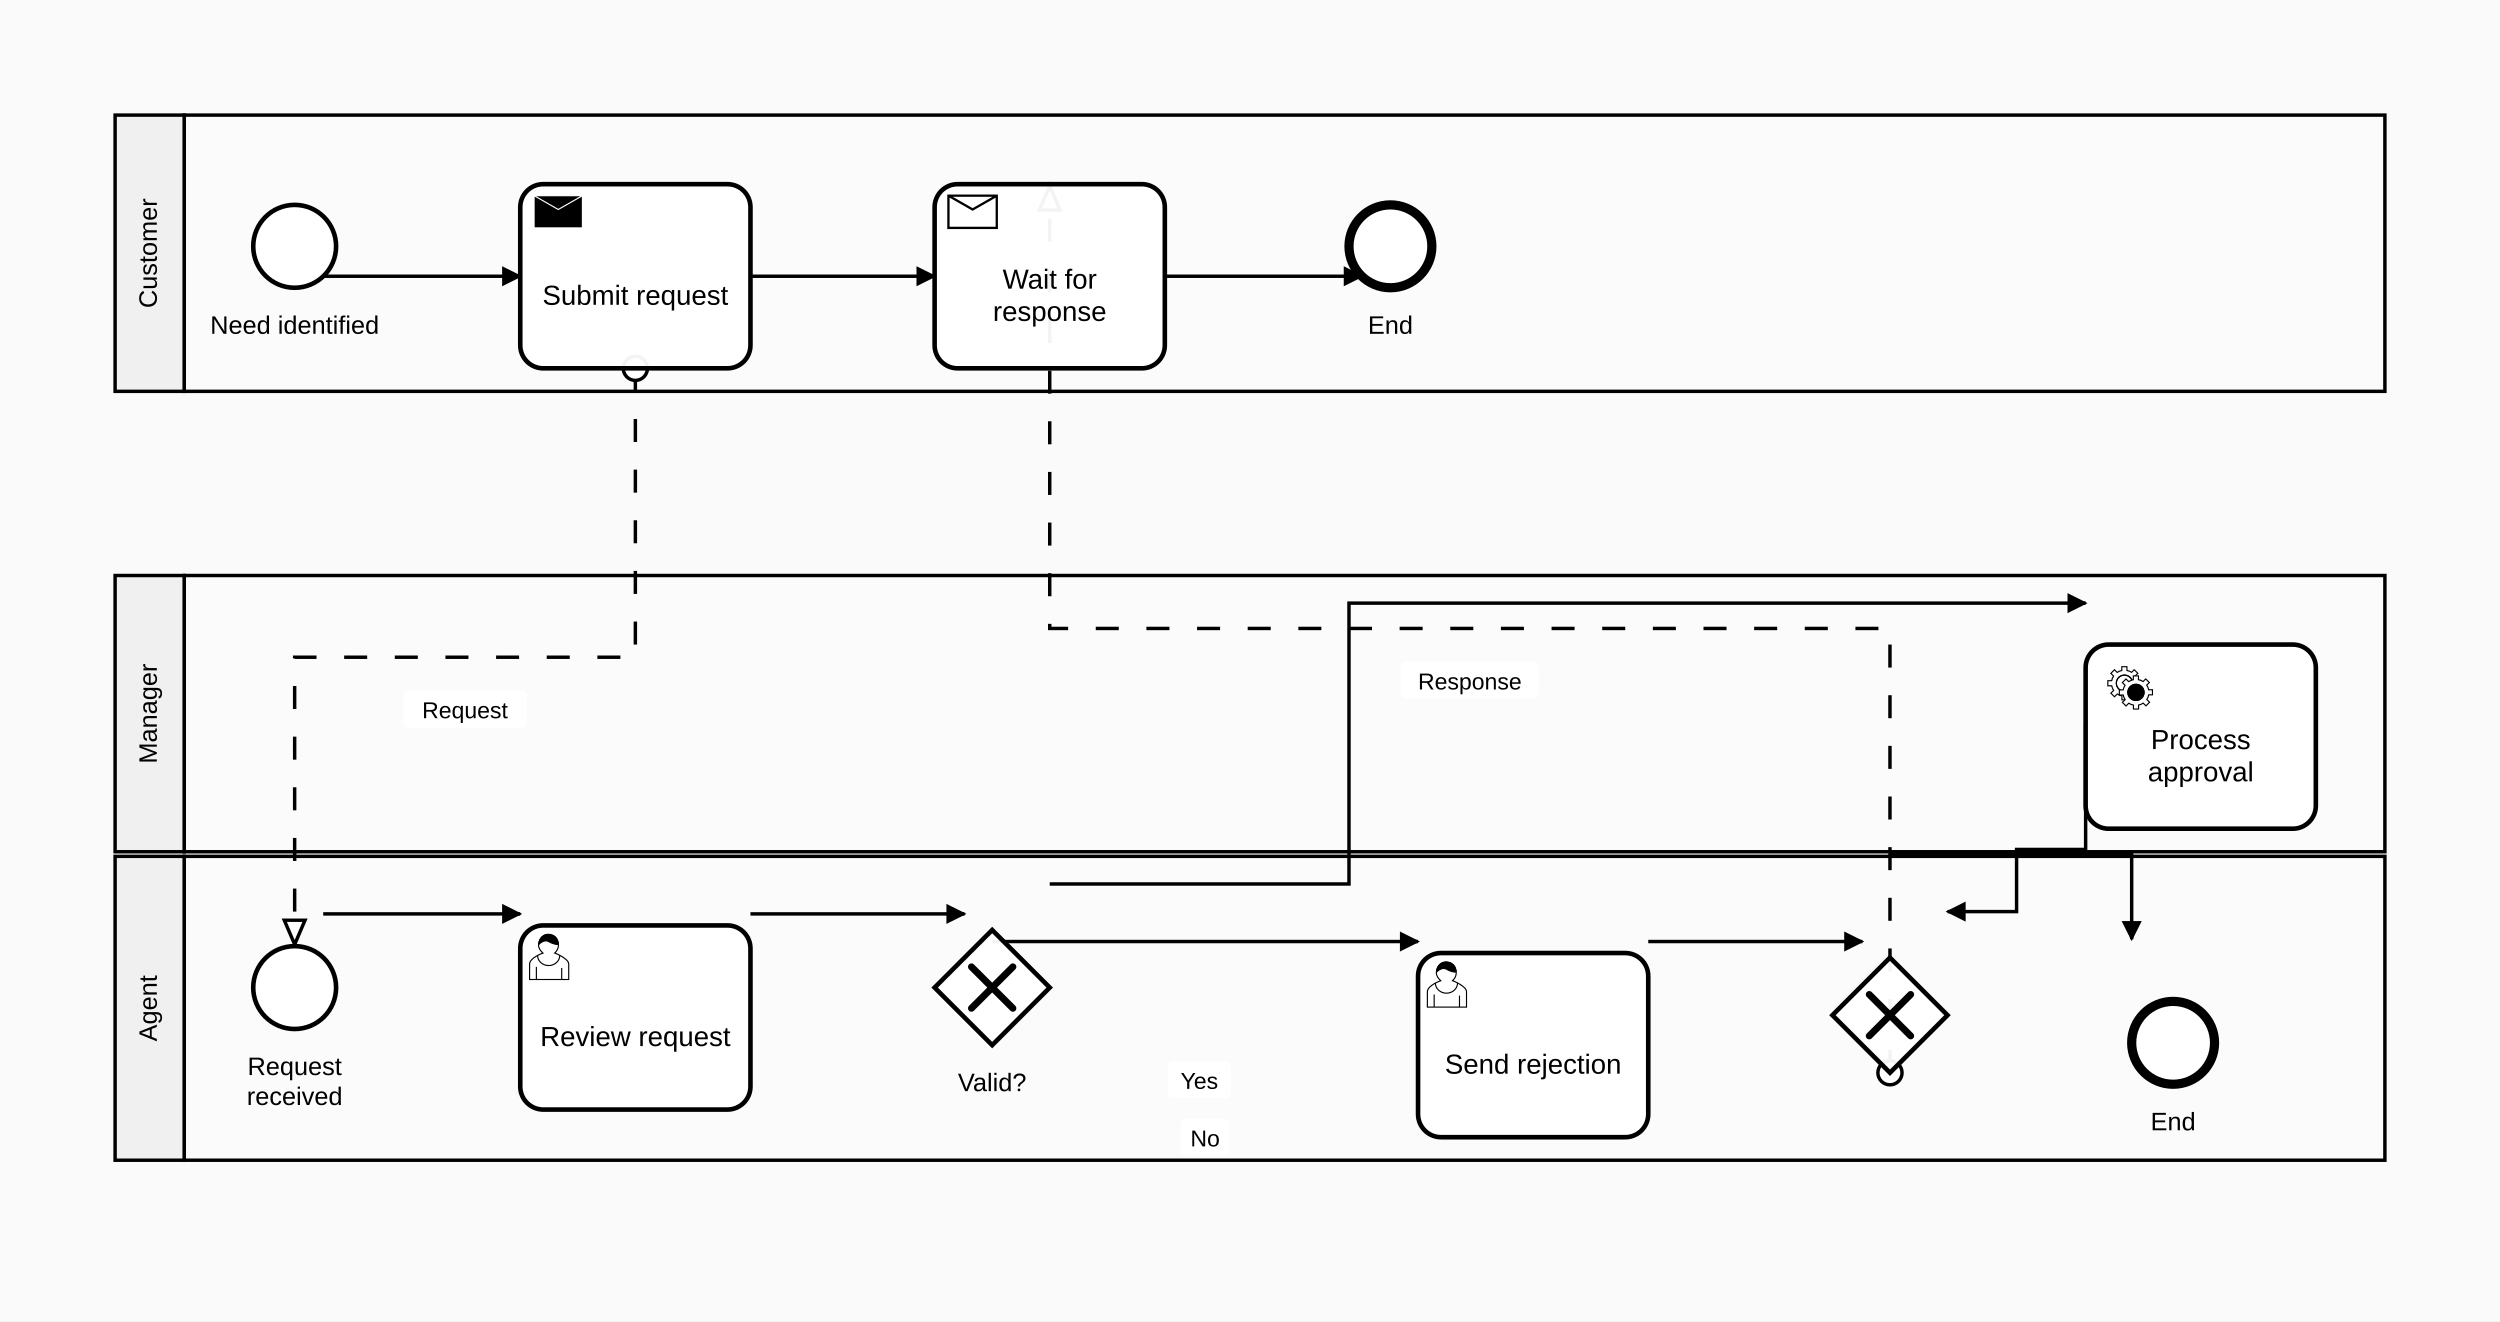
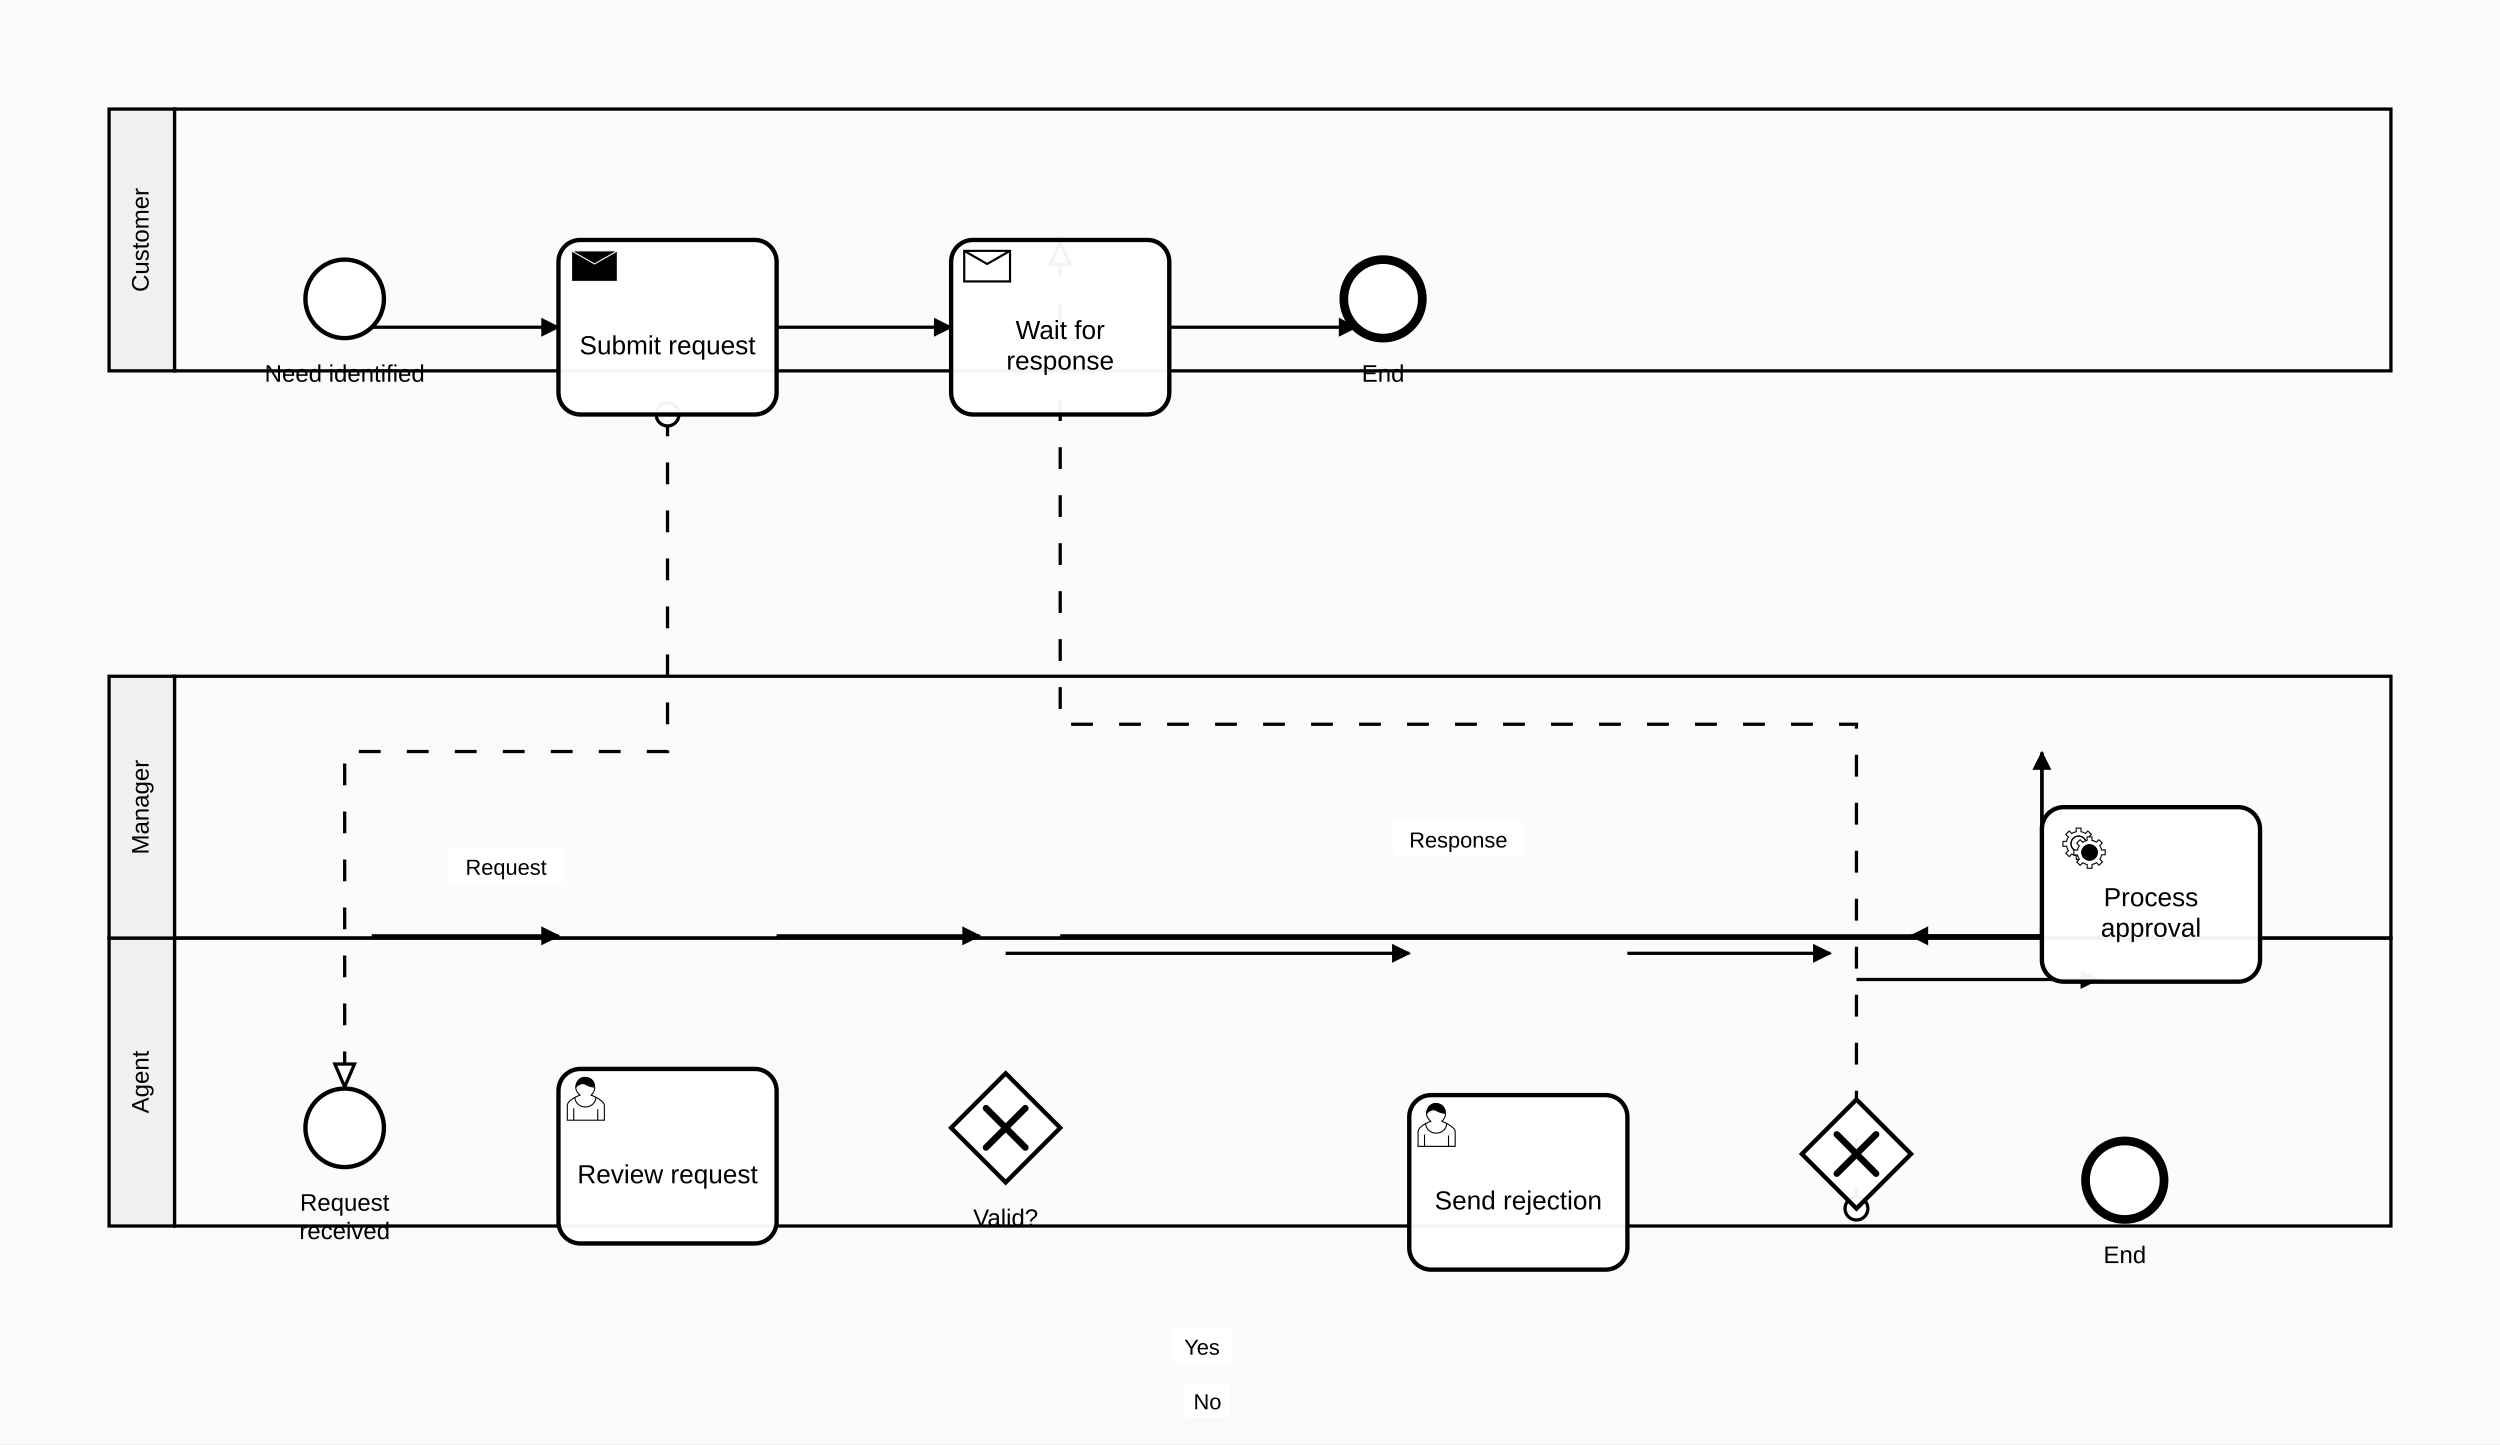
- <svg xmlns="http://www.w3.org/2000/svg" width="1086" height="574" viewBox="0 0 1086 574" font-family="Arial, sans-serif">
+ <svg xmlns="http://www.w3.org/2000/svg" width="1146" height="662" viewBox="0 0 1146 662" font-family="Arial, sans-serif">
  <defs>
    <marker id="seq-end" viewBox="0 0 20 20" refX="11" refY="10" markerWidth="10" markerHeight="10" orient="auto">
      <path d="M 1 5 L 11 10 L 1 15 Z" fill="#000000" stroke="#000000" stroke-width="1" />
    </marker>
    <marker id="seq-default-src" viewBox="0 0 20 20" refX="6" refY="10" markerWidth="10" markerHeight="10" orient="auto">
      <path d="M 6 3 L 10 17" stroke="#000000" stroke-width="1.5" />
    </marker>
    <marker id="seq-conditional-src" viewBox="0 0 20 20" refX="1" refY="10" markerWidth="12" markerHeight="12" orient="auto">
      <path d="M 1 10 L 8 6 L 15 10 L 8 14 Z" fill="#ffffff" stroke="#000000" stroke-width="1" />
    </marker>
    <marker id="msg-start" viewBox="0 0 20 20" refX="6" refY="6" markerWidth="20" markerHeight="20" orient="auto">
      <circle cx="6" cy="6" r="3.5" fill="#ffffff" stroke="#000000" stroke-width="1" />
    </marker>
    <marker id="msg-end" viewBox="0 0 20 20" refX="8.5" refY="5" markerWidth="20" markerHeight="20" orient="auto">
      <path d="m 1 5 l 0 -3 l 7 3 l -7 3 z" fill="#ffffff" stroke="#000000" stroke-width="1" stroke-linecap="butt" />
    </marker>
    <marker id="assoc-end" viewBox="0 0 20 20" refX="11" refY="10" markerWidth="10" markerHeight="10" orient="auto">
      <path d="M 1 5 L 11 10 L 1 15" fill="none" stroke="#000000" stroke-width="1.5" />
    </marker>
  </defs>
-   <rect width="1086" height="574" fill="#fafafa" />
-   <rect x="80" y="50" width="956" height="120" fill="#ffffff" fill-opacity="0.25" stroke="#000000" stroke-width="1.5" />
+   <rect width="1146" height="662" fill="#fafafa" />
+   <rect x="80" y="50" width="1016" height="120" fill="#ffffff" fill-opacity="0.25" stroke="#000000" stroke-width="1.5" />
  <rect x="50" y="50" width="30" height="120" fill="#f0f0f0" stroke="#000000" stroke-width="1.5" />
  <text x="65" y="110" text-anchor="middle" dominant-baseline="middle" font-size="11" fill="#000000" transform="rotate(-90,65,110)">Customer</text>
-   <rect x="80" y="372" width="956" height="132" fill="#ffffff" fill-opacity="0.25" stroke="#000000" stroke-width="1.5" />
-   <rect x="50" y="372" width="30" height="132" fill="#f0f0f0" stroke="#000000" stroke-width="1.5" />
-   <text x="65" y="438" text-anchor="middle" dominant-baseline="middle" font-size="11" fill="#000000" transform="rotate(-90,65,438)">Agent</text>
-   <rect x="80" y="250" width="956" height="120" fill="#ffffff" fill-opacity="0.25" stroke="#000000" stroke-width="1.5" />
-   <rect x="50" y="250" width="30" height="120" fill="#f0f0f0" stroke="#000000" stroke-width="1.5" />
-   <text x="65" y="310" text-anchor="middle" dominant-baseline="middle" font-size="11" fill="#000000" transform="rotate(-90,65,310)">Manager</text>
-   <path d="M 140.4 120 L 226 120" stroke="#000000" stroke-width="1.5" fill="none" marker-end="url(#seq-end)" />
-   <path d="M 326 120 L 406 120" stroke="#000000" stroke-width="1.5" fill="none" marker-end="url(#seq-end)" />
-   <path d="M 506 120 L 591.6 120" stroke="#000000" stroke-width="1.5" fill="none" marker-end="url(#seq-end)" />
-   <path d="M 140.4 397 L 226 397" stroke="#000000" stroke-width="1.5" fill="none" marker-end="url(#seq-end)" />
-   <path d="M 326 397 L 419 397" stroke="#000000" stroke-width="1.5" fill="none" marker-end="url(#seq-end)" />
-   <path d="M 456 384 L 586 384 L 586 262 L 906 262" stroke="#000000" stroke-width="1.5" fill="none" marker-end="url(#seq-end)" />
-   <rect x="507.3" y="461" width="27.5" height="16" rx="2" fill="white" fill-opacity="0.9" />
-   <text x="521" y="473" text-anchor="middle" font-size="10" fill="#000000">Yes</text>
-   <path d="M 431 409 L 616 409" stroke="#000000" stroke-width="1.5" fill="none" marker-end="url(#seq-end)" />
-   <rect x="513" y="486" width="21" height="16" rx="2" fill="white" fill-opacity="0.9" />
-   <text x="523.5" y="498" text-anchor="middle" font-size="10" fill="#000000">No</text>
-   <path d="M 906 315 L 906 369 L 876 369 L 876 396 L 846 396" stroke="#000000" stroke-width="1.5" fill="none" marker-end="url(#seq-end)" />
-   <path d="M 716 409 L 809 409" stroke="#000000" stroke-width="1.5" fill="none" marker-end="url(#seq-end)" />
-   <path d="M 821 371 L 926 371 L 926 408" stroke="#000000" stroke-width="1.5" fill="none" marker-end="url(#seq-end)" />
-   <path d="M 276 160 L 276 285.5 L 128 285.5 L 128 411" stroke="#000000" stroke-width="1.5" fill="none" stroke-dasharray="10,12" marker-start="url(#msg-start)" marker-end="url(#msg-end)" />
-   <rect x="175.3" y="300" width="53.5" height="16" rx="2" fill="white" fill-opacity="0.9" />
-   <text x="202" y="312" text-anchor="middle" font-size="10" fill="#000000">Request</text>
-   <path d="M 821 466 L 821 273 L 456 273 L 456 80" stroke="#000000" stroke-width="1.5" fill="none" stroke-dasharray="10,12" marker-start="url(#msg-start)" marker-end="url(#msg-end)" />
-   <rect x="608.5" y="287.5" width="60" height="16" rx="2" fill="white" fill-opacity="0.9" />
-   <text x="638.5" y="299.5" text-anchor="middle" font-size="10" fill="#000000">Response</text>
-   <circle cx="128" cy="107" r="18" fill="#ffffff" fill-opacity="0.95" stroke="#000000" stroke-width="2" />
-   <text x="128" y="145" text-anchor="middle" font-size="11" fill="#000000">Need identified</text>
-   <rect x="226" y="80" width="100" height="80" rx="10" ry="10" fill="#ffffff" fill-opacity="0.95" stroke="#000000" stroke-width="2" />
+   <rect x="80" y="430" width="1016" height="132" fill="#ffffff" fill-opacity="0.25" stroke="#000000" stroke-width="1.5" />
+   <rect x="50" y="430" width="30" height="132" fill="#f0f0f0" stroke="#000000" stroke-width="1.5" />
+   <text x="65" y="496" text-anchor="middle" dominant-baseline="middle" font-size="11" fill="#000000" transform="rotate(-90,65,496)">Agent</text>
+   <rect x="80" y="310" width="1016" height="120" fill="#ffffff" fill-opacity="0.25" stroke="#000000" stroke-width="1.5" />
+   <rect x="50" y="310" width="30" height="120" fill="#f0f0f0" stroke="#000000" stroke-width="1.5" />
+   <text x="65" y="370" text-anchor="middle" dominant-baseline="middle" font-size="11" fill="#000000" transform="rotate(-90,65,370)">Manager</text>
+   <path d="M 170.4 150 L 256 150" stroke="#000000" stroke-width="1.5" fill="none" marker-end="url(#seq-end)" />
+   <path d="M 356 150 L 436 150" stroke="#000000" stroke-width="1.5" fill="none" marker-end="url(#seq-end)" />
+   <path d="M 536 150 L 621.6 150" stroke="#000000" stroke-width="1.5" fill="none" marker-end="url(#seq-end)" />
+   <path d="M 170.4 429 L 256 429" stroke="#000000" stroke-width="1.5" fill="none" marker-end="url(#seq-end)" />
+   <path d="M 356 429 L 449 429" stroke="#000000" stroke-width="1.5" fill="none" marker-end="url(#seq-end)" />
+   <path d="M 486 429 L 616 429 L 616 429 L 936 429 L 936 345" stroke="#000000" stroke-width="1.5" fill="none" marker-end="url(#seq-end)" />
+   <rect x="537.3" y="609" width="27.5" height="16" rx="2" fill="white" fill-opacity="0.9" />
+   <text x="551" y="621" text-anchor="middle" font-size="10" fill="#000000">Yes</text>
+   <path d="M 461 437 L 646 437" stroke="#000000" stroke-width="1.5" fill="none" marker-end="url(#seq-end)" />
+   <rect x="543" y="634" width="21" height="16" rx="2" fill="white" fill-opacity="0.9" />
+   <text x="553.5" y="646" text-anchor="middle" font-size="10" fill="#000000">No</text>
+   <path d="M 936 345 L 936 429 L 906 429 L 906 429 L 876 429" stroke="#000000" stroke-width="1.5" fill="none" marker-end="url(#seq-end)" />
+   <path d="M 746 437 L 839 437" stroke="#000000" stroke-width="1.5" fill="none" marker-end="url(#seq-end)" />
+   <path d="M 851 449 L 961.6 449" stroke="#000000" stroke-width="1.5" fill="none" marker-end="url(#seq-end)" />
+   <path d="M 306 190 L 306 344.5 L 158 344.5 L 158 499" stroke="#000000" stroke-width="1.5" fill="none" stroke-dasharray="10,12" marker-start="url(#msg-start)" marker-end="url(#msg-end)" />
+   <rect x="205.3" y="389" width="53.5" height="16" rx="2" fill="white" fill-opacity="0.9" />
+   <text x="232" y="401" text-anchor="middle" font-size="10" fill="#000000">Request</text>
+   <path d="M 851 554 L 851 332 L 486 332 L 486 110" stroke="#000000" stroke-width="1.5" fill="none" stroke-dasharray="10,12" marker-start="url(#msg-start)" marker-end="url(#msg-end)" />
+   <rect x="638.5" y="376.5" width="60" height="16" rx="2" fill="white" fill-opacity="0.9" />
+   <text x="668.5" y="388.5" text-anchor="middle" font-size="10" fill="#000000">Response</text>
+   <circle cx="158" cy="137" r="18" fill="#ffffff" fill-opacity="0.95" stroke="#000000" stroke-width="2" />
+   <text x="158" y="175" text-anchor="middle" font-size="11" fill="#000000">Need identified</text>
+   <rect x="256" y="110" width="100" height="80" rx="10" ry="10" fill="#ffffff" fill-opacity="0.95" stroke="#000000" stroke-width="2" />
  <g>
-     <path d="m 232,85 l 0,14 l 21,0 l 0,-14 z l 10.5,6 l 10.5,-6" fill="#000000" stroke="#ffffff" stroke-width="0.5" />
+     <path d="m 262,115 l 0,14 l 21,0 l 0,-14 z l 10.5,6 l 10.5,-6" fill="#000000" stroke="#ffffff" stroke-width="0.5" />
  </g>
-   <text x="276" y="129" text-anchor="middle" dominant-baseline="middle" font-size="12" fill="#000000">Submit request</text>
-   <rect x="406" y="80" width="100" height="80" rx="10" ry="10" fill="#ffffff" fill-opacity="0.95" stroke="#000000" stroke-width="2" />
+   <text x="306" y="159" text-anchor="middle" dominant-baseline="middle" font-size="12" fill="#000000">Submit request</text>
+   <rect x="436" y="110" width="100" height="80" rx="10" ry="10" fill="#ffffff" fill-opacity="0.95" stroke="#000000" stroke-width="2" />
  <g>
-     <path d="m 412,85 l 0,14 l 21,0 l 0,-14 z l 10.5,6 l 10.5,-6" fill="#ffffff" stroke="#000000" stroke-width="1" />
+     <path d="m 442,115 l 0,14 l 21,0 l 0,-14 z l 10.5,6 l 10.5,-6" fill="#ffffff" stroke="#000000" stroke-width="1" />
  </g>
-   <text x="456" y="122" text-anchor="middle" dominant-baseline="middle" font-size="12" fill="#000000">Wait for</text>
-   <text x="456" y="136" text-anchor="middle" dominant-baseline="middle" font-size="12" fill="#000000">response</text>
-   <circle cx="604" cy="107" r="18" fill="#ffffff" fill-opacity="0.95" stroke="#000000" stroke-width="4" />
-   <text x="604" y="145" text-anchor="middle" font-size="11" fill="#000000">End</text>
-   <circle cx="128" cy="429" r="18" fill="#ffffff" fill-opacity="0.95" stroke="#000000" stroke-width="2" />
-   <text x="128" y="467" text-anchor="middle" font-size="11" fill="#000000">Request</text>
-   <text x="128" y="480" text-anchor="middle" font-size="11" fill="#000000">received</text>
-   <rect x="226" y="402" width="100" height="80" rx="10" ry="10" fill="#ffffff" fill-opacity="0.95" stroke="#000000" stroke-width="2" />
+   <text x="486" y="152" text-anchor="middle" dominant-baseline="middle" font-size="12" fill="#000000">Wait for</text>
+   <text x="486" y="166" text-anchor="middle" dominant-baseline="middle" font-size="12" fill="#000000">response</text>
+   <circle cx="634" cy="137" r="18" fill="#ffffff" fill-opacity="0.95" stroke="#000000" stroke-width="4" />
+   <text x="634" y="175" text-anchor="middle" font-size="11" fill="#000000">End</text>
+   <circle cx="158" cy="517" r="18" fill="#ffffff" fill-opacity="0.95" stroke="#000000" stroke-width="2" />
+   <text x="158" y="555" text-anchor="middle" font-size="11" fill="#000000">Request</text>
+   <text x="158" y="568" text-anchor="middle" font-size="11" fill="#000000">received</text>
+   <rect x="256" y="490" width="100" height="80" rx="10" ry="10" fill="#ffffff" fill-opacity="0.95" stroke="#000000" stroke-width="2" />
  <g>
-     <path d="m 241,414 c 0.909,-0.845 1.594,-2.049 1.594,-3.385 0,-2.554 -1.805,-4.622 -4.357,-4.622 -2.552,0 -4.288,2.068 -4.288,4.622 0,1.348 0.974,2.562 1.896,3.405 -0.529,0.187 -5.669,2.097 -5.794,4.756 v 6.718 h 17 v -6.718 c 0,-2.298 -5.528,-4.595 -6.051,-4.776 z m -8,6 l 0,5.5 m 11,0 l 0,-5" fill="#ffffff" stroke="#000000" stroke-width="0.5" />
-     <path d="m 243.162,415.009 c 0,2.447 -2.158,4.431 -4.821,4.431 -2.665,0 -4.822,-1.981 -4.822,-4.431" fill="none" stroke="#000000" stroke-width="0.5" />
-     <path d="m 234.1,410.2 c 0,0 2.251,-2.358 4.274,-1.177 2.024,1.181 4.221,1.537 4.124,0.965 -0.098,-0.57 -0.117,-3.791 -4.191,-4.136 -3.575,0.001 -4.208,3.367 -4.207,4.348 z" fill="#000000" stroke="#000000" stroke-width="0.5" />
+     <path d="m 271,502 c 0.909,-0.845 1.594,-2.049 1.594,-3.385 0,-2.554 -1.805,-4.622 -4.357,-4.622 -2.552,0 -4.288,2.068 -4.288,4.622 0,1.348 0.974,2.562 1.896,3.405 -0.529,0.187 -5.669,2.097 -5.794,4.756 v 6.718 h 17 v -6.718 c 0,-2.298 -5.528,-4.595 -6.051,-4.776 z m -8,6 l 0,5.5 m 11,0 l 0,-5" fill="#ffffff" stroke="#000000" stroke-width="0.5" />
+     <path d="m 273.162,503.009 c 0,2.447 -2.158,4.431 -4.821,4.431 -2.665,0 -4.822,-1.981 -4.822,-4.431" fill="none" stroke="#000000" stroke-width="0.5" />
+     <path d="m 264.1,498.2 c 0,0 2.251,-2.358 4.274,-1.177 2.024,1.181 4.221,1.537 4.124,0.965 -0.098,-0.57 -0.117,-3.791 -4.191,-4.136 -3.575,0.001 -4.208,3.367 -4.207,4.348 z" fill="#000000" stroke="#000000" stroke-width="0.5" />
  </g>
-   <text x="276" y="451" text-anchor="middle" dominant-baseline="middle" font-size="12" fill="#000000">Review request</text>
-   <polygon points="431,404 456,429 431,454 406,429" fill="#ffffff" fill-opacity="0.95" stroke="#000000" stroke-width="2" />
-   <line x1="422" y1="420" x2="440" y2="438" stroke="#000000" stroke-width="3" stroke-linecap="round" />
-   <line x1="440" y1="420" x2="422" y2="438" stroke="#000000" stroke-width="3" stroke-linecap="round" />
-   <text x="431" y="474" text-anchor="middle" font-size="11" fill="#000000">Valid?</text>
-   <rect x="906" y="280" width="100" height="80" rx="10" ry="10" fill="#ffffff" fill-opacity="0.95" stroke="#000000" stroke-width="2" />
+   <text x="306" y="539" text-anchor="middle" dominant-baseline="middle" font-size="12" fill="#000000">Review request</text>
+   <polygon points="461,492 486,517 461,542 436,517" fill="#ffffff" fill-opacity="0.95" stroke="#000000" stroke-width="2" />
+   <line x1="452" y1="508" x2="470" y2="526" stroke="#000000" stroke-width="3" stroke-linecap="round" />
+   <line x1="470" y1="508" x2="452" y2="526" stroke="#000000" stroke-width="3" stroke-linecap="round" />
+   <text x="461" y="562" text-anchor="middle" font-size="11" fill="#000000">Valid?</text>
+   <rect x="936" y="370" width="100" height="80" rx="10" ry="10" fill="#ffffff" fill-opacity="0.95" stroke="#000000" stroke-width="2" />
  <g>
-     <path d="m 924,304 v -1.713 c 0.352,-0.071 0.704,-0.178 1.048,-0.321 0.344,-0.145 0.666,-0.321 0.966,-0.521 l 1.194,1.18 1.567,-1.577 -1.195,-1.18 c 0.403,-0.614 0.683,-1.299 0.825,-2.018 l 1.622,-0.01 v -2.22 l -1.637,0.01 c -0.073,-0.352 -0.178,-0.7 -0.324,-1.044 -0.145,-0.344 -0.321,-0.664 -0.523,-0.962 l 1.131,-1.136 -1.583,-1.563 -1.13,1.136 c -0.614,-0.401 -1.303,-0.681 -2.023,-0.822 l 0.009,-1.619 h -2.241 l 0.004,1.631 c -0.354,0.074 -0.705,0.18 -1.05,0.324 -0.344,0.144 -0.665,0.321 -0.964,0.52 l -1.17,-1.158 -1.567,1.579 1.168,1.157 c -0.403,0.613 -0.683,1.298 -0.825,2.017 l -1.659,0.003 v 2.222 l 1.672,-0.006 c 0.073,0.351 0.18,0.702 0.324,1.045 0.145,0.344 0.321,0.664 0.523,0.961 l -1.199,1.197 1.584,1.56 1.196,-1.193 c 0.614,0.403 1.303,0.682 2.023,0.823 l 0.001,1.699 h 2.227 z m 0.221,-3.996 c -1.789,0.75 -3.858,-0.093 -4.61,-1.874 -0.752,-1.783 0.091,-3.846 1.88,-4.596 1.788,-0.749 3.857,0.093 4.609,1.874 0.752,1.782 -0.091,3.846 -1.879,4.596 z" fill="#ffffff" stroke="#000000" stroke-width="0.5" />
-     <path d="m 924.221,300.004 c -1.789,0.75 -3.858,-0.093 -4.61,-1.874 -0.752,-1.783 0.091,-3.846 1.88,-4.596 1.788,-0.749 3.857,0.093 4.609,1.874 0.752,1.782 -0.091,3.846 -1.879,4.596 z" fill="none" stroke="#000000" stroke-width="0.5" />
-     <path d="m 929,308 v -1.713 c 0.352,-0.071 0.704,-0.178 1.048,-0.321 0.344,-0.145 0.666,-0.321 0.966,-0.521 l 1.194,1.18 1.567,-1.577 -1.195,-1.18 c 0.403,-0.614 0.683,-1.299 0.825,-2.018 l 1.622,-0.01 v -2.22 l -1.637,0.01 c -0.073,-0.352 -0.178,-0.7 -0.324,-1.044 -0.145,-0.344 -0.321,-0.664 -0.523,-0.962 l 1.131,-1.136 -1.583,-1.563 -1.13,1.136 c -0.614,-0.401 -1.303,-0.681 -2.023,-0.822 l 0.009,-1.619 h -2.241 l 0.004,1.631 c -0.354,0.074 -0.705,0.18 -1.05,0.324 -0.344,0.144 -0.665,0.321 -0.964,0.52 l -1.17,-1.158 -1.567,1.579 1.168,1.157 c -0.403,0.613 -0.683,1.298 -0.825,2.017 l -1.659,0.003 v 2.222 l 1.672,-0.006 c 0.073,0.351 0.18,0.702 0.324,1.045 0.145,0.344 0.321,0.664 0.523,0.961 l -1.199,1.197 1.584,1.56 1.196,-1.193 c 0.614,0.403 1.303,0.682 2.023,0.823 l 0.001,1.699 h 2.227 z m 0.221,-3.996 c -1.789,0.75 -3.858,-0.093 -4.61,-1.874 -0.752,-1.783 0.091,-3.846 1.88,-4.596 1.788,-0.749 3.857,0.093 4.609,1.874 0.752,1.782 -0.091,3.846 -1.879,4.596 z" fill="#ffffff" stroke="#000000" stroke-width="0.5" />
-     <path d="m 929.221,304.004 c -1.789,0.75 -3.858,-0.093 -4.61,-1.874 -0.752,-1.783 0.091,-3.846 1.88,-4.596 1.788,-0.749 3.857,0.093 4.609,1.874 0.752,1.782 -0.091,3.846 -1.879,4.596 z" fill="#000000" stroke="#000000" stroke-width="0.5" />
+     <path d="m 954,394 v -1.713 c 0.352,-0.071 0.704,-0.178 1.048,-0.321 0.344,-0.145 0.666,-0.321 0.966,-0.521 l 1.194,1.18 1.567,-1.577 -1.195,-1.18 c 0.403,-0.614 0.683,-1.299 0.825,-2.018 l 1.622,-0.01 v -2.22 l -1.637,0.01 c -0.073,-0.352 -0.178,-0.7 -0.324,-1.044 -0.145,-0.344 -0.321,-0.664 -0.523,-0.962 l 1.131,-1.136 -1.583,-1.563 -1.13,1.136 c -0.614,-0.401 -1.303,-0.681 -2.023,-0.822 l 0.009,-1.619 h -2.241 l 0.004,1.631 c -0.354,0.074 -0.705,0.18 -1.05,0.324 -0.344,0.144 -0.665,0.321 -0.964,0.52 l -1.17,-1.158 -1.567,1.579 1.168,1.157 c -0.403,0.613 -0.683,1.298 -0.825,2.017 l -1.659,0.003 v 2.222 l 1.672,-0.006 c 0.073,0.351 0.18,0.702 0.324,1.045 0.145,0.344 0.321,0.664 0.523,0.961 l -1.199,1.197 1.584,1.56 1.196,-1.193 c 0.614,0.403 1.303,0.682 2.023,0.823 l 0.001,1.699 h 2.227 z m 0.221,-3.996 c -1.789,0.75 -3.858,-0.093 -4.61,-1.874 -0.752,-1.783 0.091,-3.846 1.88,-4.596 1.788,-0.749 3.857,0.093 4.609,1.874 0.752,1.782 -0.091,3.846 -1.879,4.596 z" fill="#ffffff" stroke="#000000" stroke-width="0.5" />
+     <path d="m 954.221,390.004 c -1.789,0.75 -3.858,-0.093 -4.61,-1.874 -0.752,-1.783 0.091,-3.846 1.88,-4.596 1.788,-0.749 3.857,0.093 4.609,1.874 0.752,1.782 -0.091,3.846 -1.879,4.596 z" fill="none" stroke="#000000" stroke-width="0.5" />
+     <path d="m 959,398 v -1.713 c 0.352,-0.071 0.704,-0.178 1.048,-0.321 0.344,-0.145 0.666,-0.321 0.966,-0.521 l 1.194,1.18 1.567,-1.577 -1.195,-1.18 c 0.403,-0.614 0.683,-1.299 0.825,-2.018 l 1.622,-0.01 v -2.22 l -1.637,0.01 c -0.073,-0.352 -0.178,-0.7 -0.324,-1.044 -0.145,-0.344 -0.321,-0.664 -0.523,-0.962 l 1.131,-1.136 -1.583,-1.563 -1.13,1.136 c -0.614,-0.401 -1.303,-0.681 -2.023,-0.822 l 0.009,-1.619 h -2.241 l 0.004,1.631 c -0.354,0.074 -0.705,0.18 -1.05,0.324 -0.344,0.144 -0.665,0.321 -0.964,0.52 l -1.17,-1.158 -1.567,1.579 1.168,1.157 c -0.403,0.613 -0.683,1.298 -0.825,2.017 l -1.659,0.003 v 2.222 l 1.672,-0.006 c 0.073,0.351 0.18,0.702 0.324,1.045 0.145,0.344 0.321,0.664 0.523,0.961 l -1.199,1.197 1.584,1.56 1.196,-1.193 c 0.614,0.403 1.303,0.682 2.023,0.823 l 0.001,1.699 h 2.227 z m 0.221,-3.996 c -1.789,0.75 -3.858,-0.093 -4.61,-1.874 -0.752,-1.783 0.091,-3.846 1.88,-4.596 1.788,-0.749 3.857,0.093 4.609,1.874 0.752,1.782 -0.091,3.846 -1.879,4.596 z" fill="#ffffff" stroke="#000000" stroke-width="0.5" />
+     <path d="m 959.221,394.004 c -1.789,0.75 -3.858,-0.093 -4.61,-1.874 -0.752,-1.783 0.091,-3.846 1.88,-4.596 1.788,-0.749 3.857,0.093 4.609,1.874 0.752,1.782 -0.091,3.846 -1.879,4.596 z" fill="#000000" stroke="#000000" stroke-width="0.5" />
  </g>
-   <text x="956" y="322" text-anchor="middle" dominant-baseline="middle" font-size="12" fill="#000000">Process</text>
-   <text x="956" y="336" text-anchor="middle" dominant-baseline="middle" font-size="12" fill="#000000">approval</text>
-   <rect x="616" y="414" width="100" height="80" rx="10" ry="10" fill="#ffffff" fill-opacity="0.95" stroke="#000000" stroke-width="2" />
+   <text x="986" y="412" text-anchor="middle" dominant-baseline="middle" font-size="12" fill="#000000">Process</text>
+   <text x="986" y="426" text-anchor="middle" dominant-baseline="middle" font-size="12" fill="#000000">approval</text>
+   <rect x="646" y="502" width="100" height="80" rx="10" ry="10" fill="#ffffff" fill-opacity="0.95" stroke="#000000" stroke-width="2" />
  <g>
-     <path d="m 631,426 c 0.909,-0.845 1.594,-2.049 1.594,-3.385 0,-2.554 -1.805,-4.622 -4.357,-4.622 -2.552,0 -4.288,2.068 -4.288,4.622 0,1.348 0.974,2.562 1.896,3.405 -0.529,0.187 -5.669,2.097 -5.794,4.756 v 6.718 h 17 v -6.718 c 0,-2.298 -5.528,-4.595 -6.051,-4.776 z m -8,6 l 0,5.5 m 11,0 l 0,-5" fill="#ffffff" stroke="#000000" stroke-width="0.5" />
-     <path d="m 633.162,427.009 c 0,2.447 -2.158,4.431 -4.821,4.431 -2.665,0 -4.822,-1.981 -4.822,-4.431" fill="none" stroke="#000000" stroke-width="0.5" />
-     <path d="m 624.1,422.2 c 0,0 2.251,-2.358 4.274,-1.177 2.024,1.181 4.221,1.537 4.124,0.965 -0.098,-0.57 -0.117,-3.791 -4.191,-4.136 -3.575,0.001 -4.208,3.367 -4.207,4.348 z" fill="#000000" stroke="#000000" stroke-width="0.5" />
+     <path d="m 661,514 c 0.909,-0.845 1.594,-2.049 1.594,-3.385 0,-2.554 -1.805,-4.622 -4.357,-4.622 -2.552,0 -4.288,2.068 -4.288,4.622 0,1.348 0.974,2.562 1.896,3.405 -0.529,0.187 -5.669,2.097 -5.794,4.756 v 6.718 h 17 v -6.718 c 0,-2.298 -5.528,-4.595 -6.051,-4.776 z m -8,6 l 0,5.5 m 11,0 l 0,-5" fill="#ffffff" stroke="#000000" stroke-width="0.5" />
+     <path d="m 663.162,515.009 c 0,2.447 -2.158,4.431 -4.821,4.431 -2.665,0 -4.822,-1.981 -4.822,-4.431" fill="none" stroke="#000000" stroke-width="0.5" />
+     <path d="m 654.1,510.2 c 0,0 2.251,-2.358 4.274,-1.177 2.024,1.181 4.221,1.537 4.124,0.965 -0.098,-0.57 -0.117,-3.791 -4.191,-4.136 -3.575,0.001 -4.208,3.367 -4.207,4.348 z" fill="#000000" stroke="#000000" stroke-width="0.5" />
  </g>
-   <text x="666" y="463" text-anchor="middle" dominant-baseline="middle" font-size="12" fill="#000000">Send rejection</text>
-   <polygon points="821,416 846,441 821,466 796,441" fill="#ffffff" fill-opacity="0.95" stroke="#000000" stroke-width="2" />
-   <line x1="812" y1="432" x2="830" y2="450" stroke="#000000" stroke-width="3" stroke-linecap="round" />
-   <line x1="830" y1="432" x2="812" y2="450" stroke="#000000" stroke-width="3" stroke-linecap="round" />
-   <circle cx="944" cy="453" r="18" fill="#ffffff" fill-opacity="0.95" stroke="#000000" stroke-width="4" />
-   <text x="944" y="491" text-anchor="middle" font-size="11" fill="#000000">End</text>
+   <text x="696" y="551" text-anchor="middle" dominant-baseline="middle" font-size="12" fill="#000000">Send rejection</text>
+   <polygon points="851,504 876,529 851,554 826,529" fill="#ffffff" fill-opacity="0.95" stroke="#000000" stroke-width="2" />
+   <line x1="842" y1="520" x2="860" y2="538" stroke="#000000" stroke-width="3" stroke-linecap="round" />
+   <line x1="860" y1="520" x2="842" y2="538" stroke="#000000" stroke-width="3" stroke-linecap="round" />
+   <circle cx="974" cy="541" r="18" fill="#ffffff" fill-opacity="0.95" stroke="#000000" stroke-width="4" />
+   <text x="974" y="579" text-anchor="middle" font-size="11" fill="#000000">End</text>
</svg>
